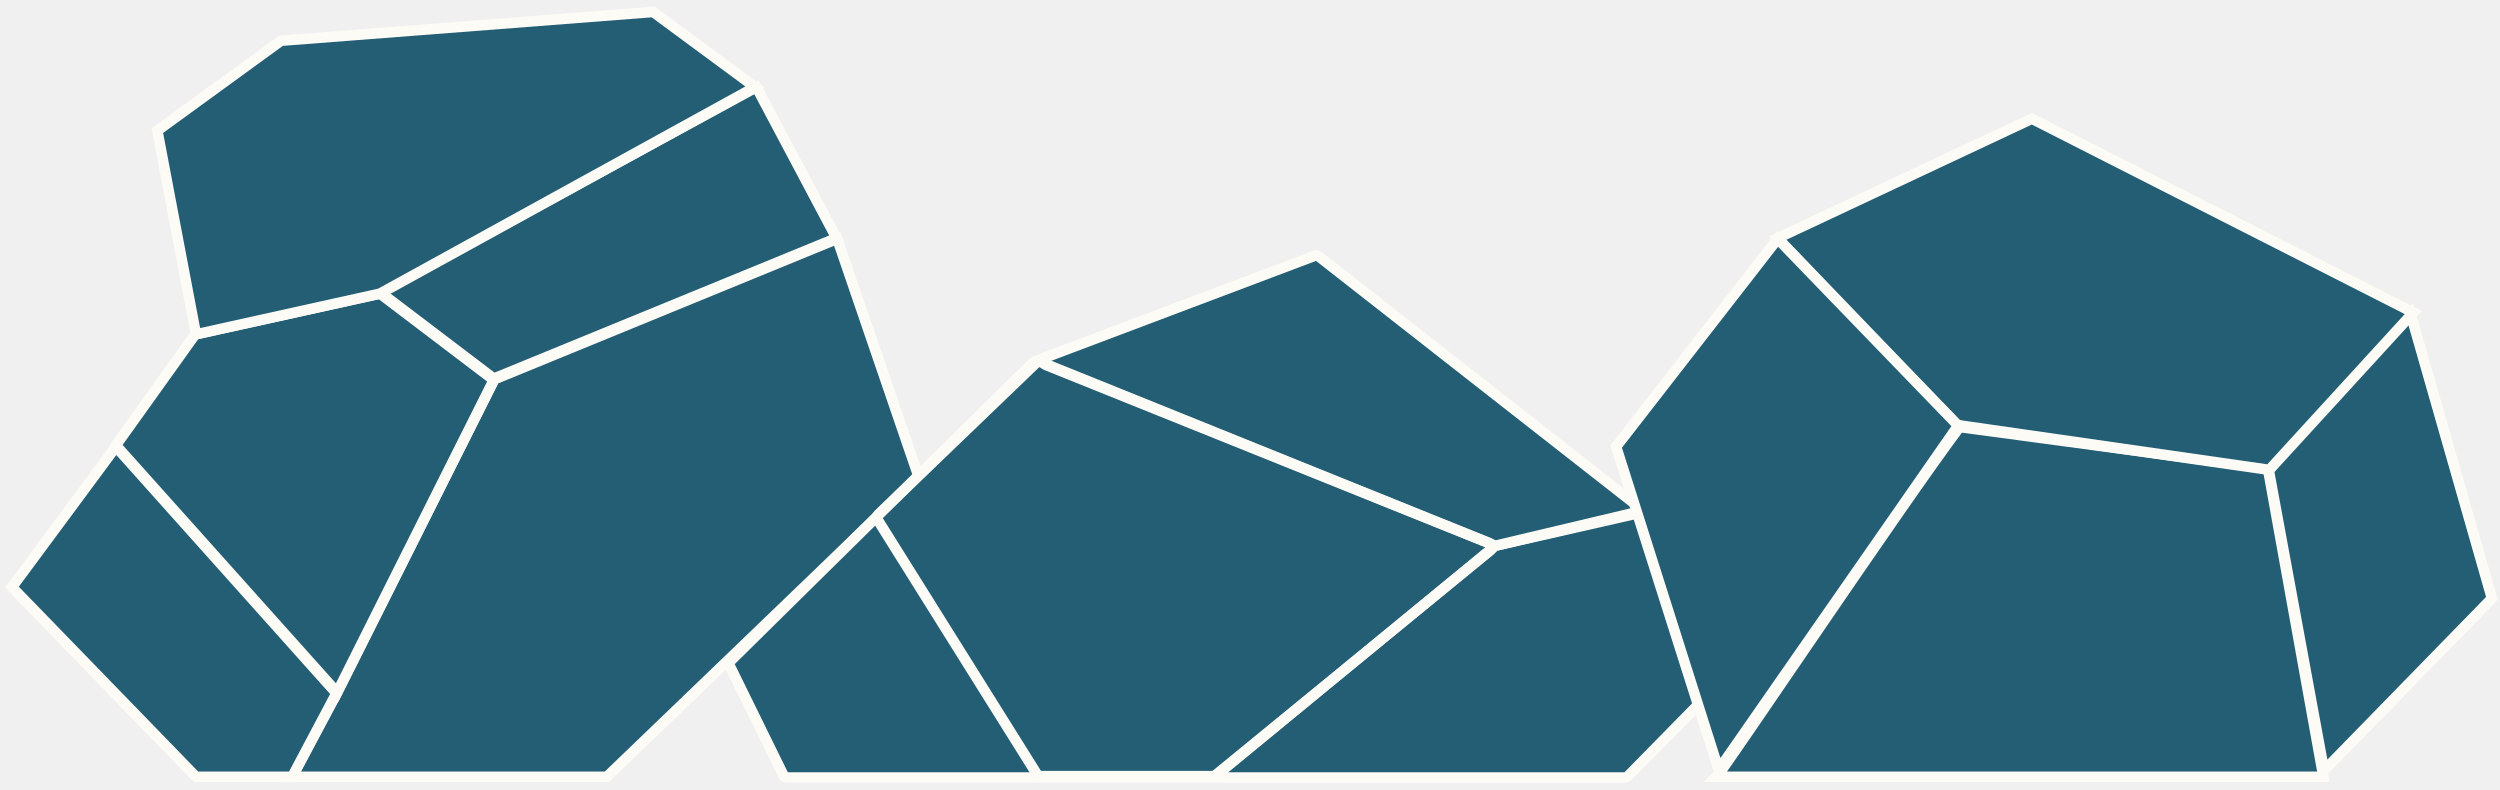
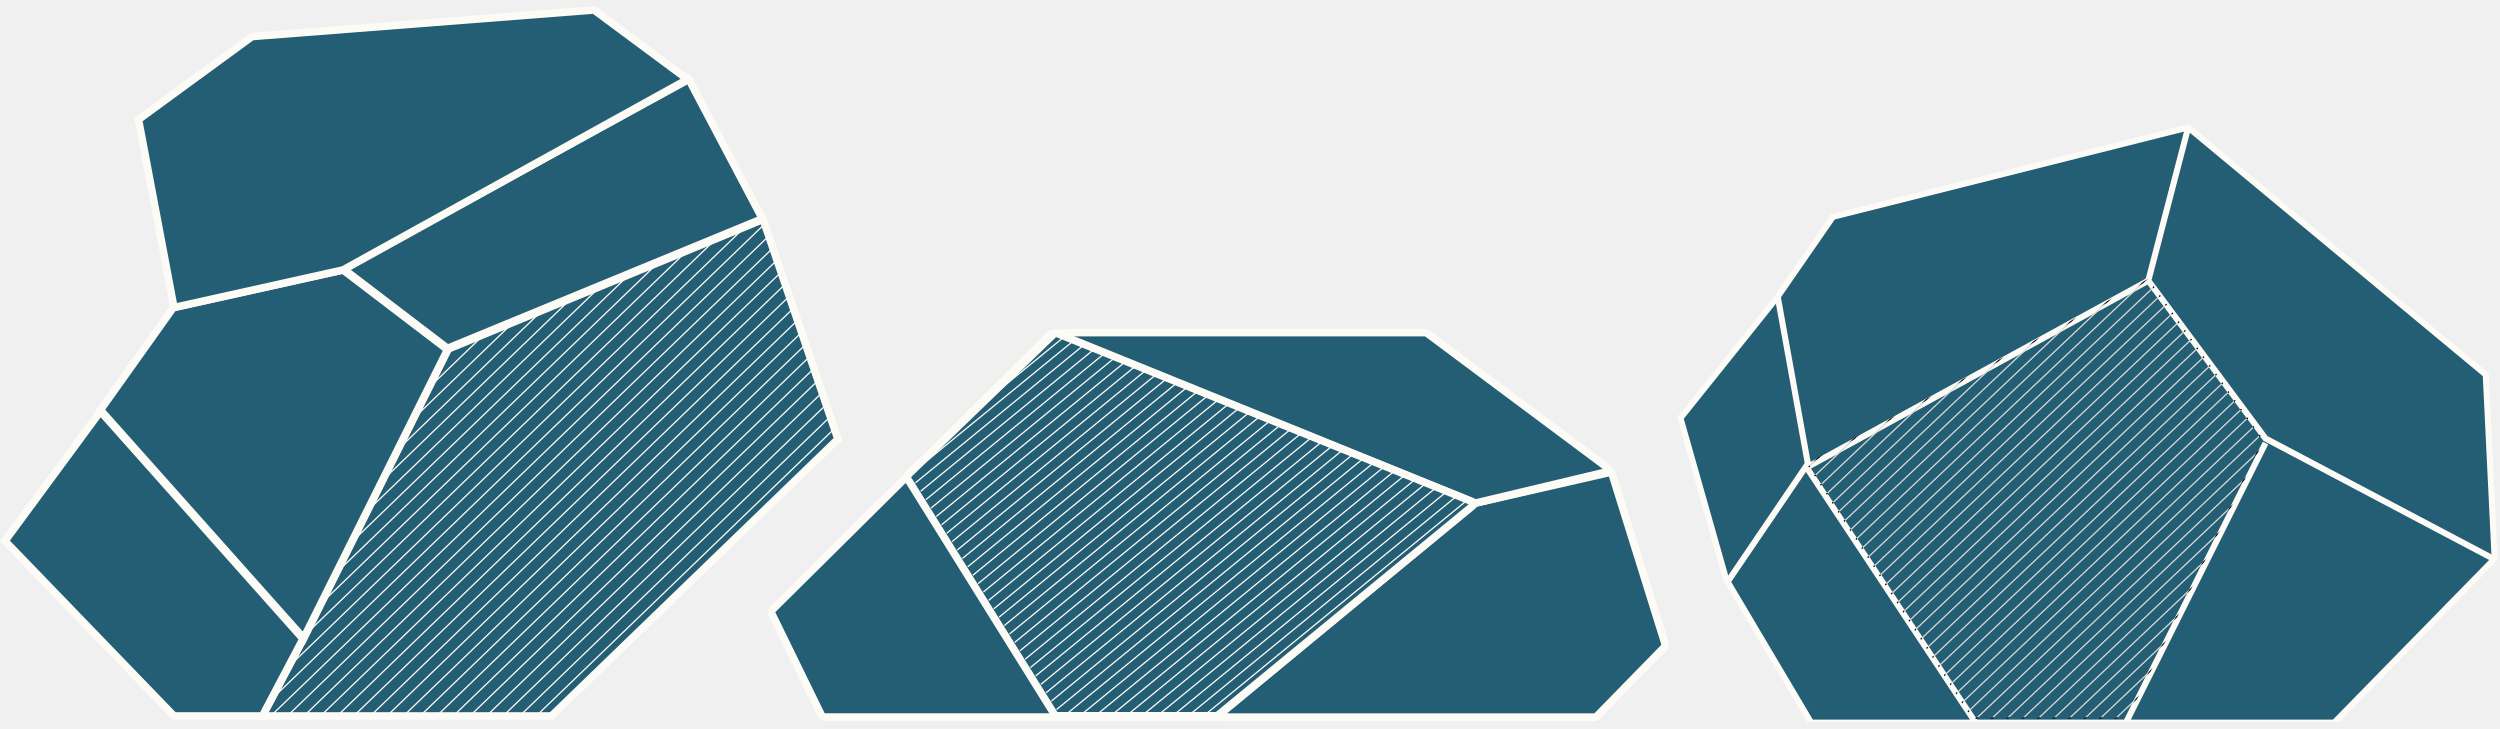
- <svg xmlns="http://www.w3.org/2000/svg" width="209" height="66" viewBox="0 0 209 66" fill="none">
-   <path d="M24.428 64.941L28.127 58.013L41.338 31.708L69.991 19.965L76.802 39.87L50.732 64.941H24.428Z" fill="#235E74" stroke="#FDFBF6" stroke-width="0.877" />
-   <path d="M1 49.088L9.69 37.345L28.127 57.954L24.427 64.941H16.384L1 49.088Z" fill="#235E74" stroke="#FDFBF6" stroke-width="0.877" />
-   <path d="M31.767 24.545L16.324 27.95L9.689 37.227L28.185 57.895L41.278 31.767L31.767 24.545Z" fill="#235E74" stroke="#FDFBF6" stroke-width="0.877" />
-   <path d="M41.279 31.65L31.768 24.427L63.239 7.283L69.933 19.906L41.279 31.65Z" fill="#235E74" stroke="#FDFBF6" stroke-width="0.877" />
-   <path d="M63.121 7.283L31.767 24.545L16.384 27.951L13.154 10.923L23.488 3.407L54.608 1L63.121 7.283Z" fill="#235E74" stroke="#FDFBF6" stroke-width="0.877" />
-   <path d="M61.002 55.656L65.492 64.804C65.55 64.924 65.673 65 65.806 65H135.784C135.877 65 135.966 64.963 136.032 64.897L142.179 58.75C142.271 58.658 142.305 58.522 142.266 58.397L137.429 42.909C137.408 42.842 137.367 42.782 137.312 42.738L110.308 21.496C110.212 21.421 110.083 21.4 109.968 21.443L86.502 30.214C86.456 30.231 86.414 30.258 86.379 30.293L61.071 55.252C60.963 55.358 60.935 55.521 61.002 55.656Z" fill="#235E74" stroke="#FDFBF6" stroke-width="0.877" />
-   <path d="M125.089 45.605L137.081 42.877C137.259 42.837 137.439 42.94 137.494 43.114L142.266 58.341C142.305 58.464 142.272 58.599 142.182 58.691L136.091 64.895C136.025 64.962 135.935 65 135.84 65H102.441C102.112 65 101.964 64.587 102.218 64.378L124.944 45.676C124.986 45.642 125.036 45.617 125.089 45.605Z" fill="#235E74" stroke="#FDFBF6" stroke-width="0.877" />
-   <path d="M87.442 30.517L124.904 45.582C124.971 45.609 125.045 45.615 125.116 45.598L136.687 42.856C136.973 42.788 137.054 42.42 136.822 42.239L110.249 21.437C110.153 21.362 110.024 21.342 109.909 21.385L87.449 29.864C87.15 29.977 87.146 30.398 87.442 30.517Z" fill="#235E74" stroke="#FDFBF6" stroke-width="0.877" />
-   <path d="M73.426 43.019L86.62 30.339C86.72 30.243 86.866 30.215 86.995 30.267L124.517 45.402C124.764 45.502 124.814 45.83 124.608 45.999L101.619 64.803C101.556 64.855 101.477 64.883 101.396 64.883H86.978C86.857 64.883 86.745 64.82 86.681 64.718L73.372 43.458C73.284 43.317 73.306 43.134 73.426 43.019Z" stroke="#FDFBF6" stroke-width="0.877" />
-   <path d="M163.82 35.701C158.927 42.218 144.115 64.331 143.504 64.941H194.234L189.596 39.165L163.82 35.701Z" fill="#235E74" stroke="#FDFBF6" stroke-width="0.877" />
-   <path d="M194.293 64.413L208.326 50.027L201.515 26.189L189.654 39.224L194.293 64.413Z" fill="#235E74" stroke="#FDFBF6" stroke-width="0.877" />
-   <path d="M163.584 35.525L189.712 39.282L201.749 26.13L169.866 9.925L148.611 19.906L163.584 35.525Z" fill="#235E74" stroke="#FDFBF6" stroke-width="0.877" />
-   <path d="M148.612 19.965L163.702 35.583L143.68 64.354L135.107 37.345L148.612 19.965Z" fill="#235E74" stroke="#FDFBF6" stroke-width="0.877" />
+ <svg xmlns="http://www.w3.org/2000/svg" width="206" height="60" viewBox="0 0 206 60" fill="none">
+   <g clip-path="url(#clip0_2917_2999)">
+     <mask id="mask0_2917_2999" style="mask-type:luminance" maskUnits="userSpaceOnUse" x="0" y="0" width="206" height="60">
+       <path d="M206 0.5H0V59.5H206V0.5Z" fill="white" />
+     </mask>
+     <g mask="url(#mask0_2917_2999)">
+       <path d="M151.032 17.866L180.306 10.5L204.826 30.871L205.559 46.034L192.338 59.547H163.444H149.237L142.235 47.736L138.469 34.452L146.482 24.445L151.032 17.866Z" fill="#235E74" stroke="#FDFBF6" stroke-width="0.5" />
+       <path d="M21.621 58.996L24.971 52.692L36.934 28.759L62.879 18.074L69.047 36.184L45.44 58.996H21.621Z" fill="#235E74" stroke="#FDFBF6" stroke-width="0.625" />
+       <path d="M0.406 44.575L8.275 33.891L24.97 52.642L21.62 58.999H14.336L0.406 44.575Z" fill="#235E74" stroke="#FDFBF6" stroke-width="0.625" />
+       <path d="M28.265 22.242L14.281 25.341L8.273 33.781L25.021 52.586L36.878 28.813L28.265 22.242Z" fill="#235E74" stroke="#FDFBF6" stroke-width="0.625" />
+       <path d="M36.875 28.705L28.262 22.134L56.76 6.535L62.821 18.021L36.875 28.705Z" fill="#235E74" stroke="#FDFBF6" stroke-width="0.625" />
+       <path d="M56.656 6.537L28.265 22.243L14.334 25.341L11.41 9.849L20.768 3.011L48.947 0.82L56.656 6.537Z" fill="#235E74" stroke="#FDFBF6" stroke-width="0.625" />
+       <path d="M63.572 50.517L67.7 58.967C67.736 59.041 67.81 59.087 67.891 59.087H131.365C131.422 59.087 131.476 59.064 131.516 59.024L137.158 53.355C137.214 53.299 137.234 53.216 137.211 53.141L132.803 38.96C132.79 38.916 132.764 38.879 132.728 38.852L117.527 27.503C117.491 27.476 117.446 27.461 117.4 27.461H86.72C86.664 27.461 86.611 27.483 86.571 27.523L63.614 50.271C63.549 50.336 63.532 50.435 63.572 50.517Z" fill="#235E74" stroke="#FDFBF6" stroke-width="0.625" />
+       <path d="M121.614 41.448L132.592 38.939C132.701 38.914 132.809 38.977 132.842 39.083L137.212 53.09C137.235 53.165 137.216 53.248 137.161 53.304L131.571 59.025C131.53 59.066 131.476 59.089 131.419 59.089H100.838C100.639 59.089 100.549 58.838 100.703 58.71L121.526 41.492C121.552 41.471 121.582 41.456 121.614 41.448Z" fill="#235E74" stroke="#FDFBF6" stroke-width="0.625" />
+       <path d="M87.813 27.818L121.503 41.431C121.543 41.447 121.589 41.451 121.632 41.441L132.34 38.891C132.515 38.849 132.562 38.62 132.417 38.512L117.581 27.448C117.545 27.421 117.5 27.406 117.455 27.406H87.893C87.659 27.406 87.596 27.73 87.813 27.818Z" fill="#235E74" stroke="#FDFBF6" stroke-width="0.625" />
+       <path d="M74.796 39.148L86.854 27.505C86.914 27.447 87.003 27.429 87.081 27.461L121.286 41.324C121.436 41.385 121.465 41.585 121.34 41.688L100.357 58.933C100.319 58.965 100.271 58.982 100.222 58.982H87.071C86.998 58.982 86.929 58.944 86.891 58.881L74.763 39.416C74.71 39.33 74.723 39.219 74.796 39.148Z" fill="#235E74" stroke="#FDFBF6" stroke-width="0.625" />
+       <mask id="mask1_2917_2999" style="mask-type:alpha" maskUnits="userSpaceOnUse" x="50" y="26" width="91" height="33">
+         <path fill-rule="evenodd" clip-rule="evenodd" d="M90.37 26.583L50.813 58.957L50.746 58.874L90.303 26.5L90.37 26.583ZM95.474 26.583L55.917 58.957L55.85 58.874L95.407 26.5L95.474 26.583ZM61.022 58.957L100.579 26.583L100.511 26.5L60.954 58.874L61.022 58.957ZM105.683 26.583L66.126 58.957L66.058 58.874L105.616 26.5L105.683 26.583ZM71.23 58.957L110.787 26.583L110.72 26.5L71.163 58.874L71.23 58.957ZM115.891 26.583L76.334 58.957L76.267 58.874L115.824 26.5L115.891 26.583ZM81.438 58.957L120.995 26.583L120.928 26.5L81.371 58.874L81.438 58.957ZM126.099 26.583L86.542 58.957L86.475 58.874L126.032 26.5L126.099 26.583ZM91.646 58.957L131.203 26.583L131.136 26.5L91.579 58.874L91.646 58.957ZM136.307 26.583L96.75 58.957L96.683 58.874L136.24 26.5L136.307 26.583ZM52.089 58.957L91.646 26.583L91.579 26.5L52.022 58.874L52.089 58.957ZM96.75 26.583L57.194 58.957L57.126 58.874L96.683 26.5L96.75 26.583ZM62.298 58.957L101.855 26.583L101.787 26.5L62.23 58.874L62.298 58.957ZM106.959 26.583L67.402 58.957L67.335 58.874L106.892 26.5L106.959 26.583ZM72.506 58.957L112.063 26.583L111.996 26.5L72.439 58.874L72.506 58.957ZM117.167 26.583L77.61 58.957L77.543 58.874L117.1 26.5L117.167 26.583ZM82.714 58.957L122.271 26.583L122.204 26.5L82.647 58.874L82.714 58.957ZM127.375 26.583L87.818 58.957L87.751 58.874L127.308 26.5L127.375 26.583ZM92.922 58.957L132.479 26.583L132.412 26.5L92.855 58.874L92.922 58.957ZM137.583 26.583L98.026 58.957L97.959 58.874L137.516 26.5L137.583 26.583ZM53.365 58.957L92.922 26.583L92.855 26.5L53.298 58.874L53.365 58.957ZM98.026 26.583L58.469 58.957L58.402 58.874L97.959 26.5L98.026 26.583ZM63.574 58.957L103.131 26.583L103.063 26.5L63.506 58.874L63.574 58.957ZM108.235 26.583L68.678 58.957L68.611 58.874L108.168 26.5L108.235 26.583ZM73.782 58.957L113.339 26.583L113.272 26.5L73.715 58.874L73.782 58.957ZM118.443 26.583L78.886 58.957L78.819 58.874L118.376 26.5L118.443 26.583ZM83.99 58.957L123.547 26.583L123.48 26.5L83.923 58.874L83.99 58.957ZM128.651 26.583L89.094 58.957L89.027 58.874L128.584 26.5L128.651 26.583ZM94.198 58.957L133.755 26.583L133.688 26.5L94.131 58.874L94.198 58.957ZM138.859 26.583L99.302 58.957L99.235 58.874L138.792 26.5L138.859 26.583ZM81.757 32.673L88.031 27.544L87.964 27.462L81.69 32.59L81.757 32.673ZM94.198 26.583L54.641 58.957L54.574 58.874L94.131 26.5L94.198 26.583ZM59.745 58.957L99.302 26.583L99.235 26.5L59.678 58.874L59.745 58.957ZM104.407 26.583L64.85 58.957L64.782 58.874L104.34 26.5L104.407 26.583ZM69.954 58.957L109.511 26.583L109.444 26.5L69.887 58.874L69.954 58.957ZM114.615 26.583L75.058 58.957L74.991 58.874L114.548 26.5L114.615 26.583ZM80.162 58.957L119.719 26.583L119.652 26.5L80.095 58.874L80.162 58.957ZM124.823 26.583L85.266 58.957L85.199 58.874L124.756 26.5L124.823 26.583ZM90.37 58.957L129.927 26.583L129.86 26.5L90.303 58.874L90.37 58.957ZM135.031 26.583L95.474 58.957L95.407 58.874L134.964 26.5L135.031 26.583ZM100.579 58.957L140.135 26.583L140.068 26.5L100.511 58.874L100.579 58.957Z" fill="black" />
+       </mask>
+       <g mask="url(#mask1_2917_2999)">
+         <path d="M75.027 39.149L87.309 27.289L121.975 41.339L100.654 58.862H87.309L75.027 39.149Z" fill="#FDFBF6" />
+       </g>
+       <path d="M180.306 10.5L177.02 23.124L186.676 36.128L205.434 46.034" stroke="#FDFBF6" stroke-width="0.5" />
+       <path d="M177.021 23.125L149.012 38.441L146.484 24.446" stroke="#FDFBF6" stroke-width="0.5" />
+       <mask id="mask2_2917_2999" style="mask-type:alpha" maskUnits="userSpaceOnUse" x="-3" y="15" width="108" height="47">
+         <path fill-rule="evenodd" clip-rule="evenodd" d="M49.266 60.766L91.831 19.745L91.757 19.668L49.193 60.689L49.266 60.766ZM100.74 20.382L58.176 61.403L58.102 61.326L100.667 20.305L100.74 20.382ZM2.172 57.396L44.737 16.375L44.663 16.298L2.099 57.319L2.172 57.396ZM-2.919 57.032L39.646 16.011L39.572 15.934L-2.992 56.955L-2.919 57.032ZM49.828 16.739L7.264 57.76L7.19 57.683L49.755 16.662L49.828 16.739ZM12.355 58.125L54.919 17.104L54.846 17.026L12.281 58.047L12.355 58.125ZM60.01 17.468L17.446 58.489L17.372 58.412L59.937 17.391L60.01 17.468ZM22.538 58.853L65.102 17.832L65.028 17.755L22.464 58.776L22.538 58.853ZM70.193 18.197L27.629 59.218L27.555 59.14L70.12 18.119L70.193 18.197ZM32.72 59.582L75.284 18.561L75.211 18.484L32.646 59.505L32.72 59.582ZM80.376 18.925L37.811 59.946L37.737 59.869L80.302 18.848L80.376 18.925ZM42.902 60.31L85.467 19.29L85.393 19.212L42.829 60.233L42.902 60.31ZM90.558 19.654L47.994 60.675L47.92 60.598L90.484 19.577L90.558 19.654ZM53.085 61.039L95.65 20.018L95.576 19.941L53.011 60.962L53.085 61.039ZM-1.646 57.123L40.919 16.102L40.845 16.025L-1.719 57.046L-1.646 57.123ZM46.01 16.466L3.445 57.487L3.372 57.41L45.936 16.389L46.01 16.466ZM8.536 57.852L51.101 16.83L51.027 16.753L8.463 57.774L8.536 57.852ZM56.192 17.195L13.628 58.216L13.554 58.139L56.119 17.117L56.192 17.195ZM18.719 58.58L61.283 17.559L61.209 17.482L18.645 58.503L18.719 58.58ZM66.374 17.923L23.81 58.944L23.736 58.867L66.301 17.846L66.374 17.923ZM28.902 59.309L71.466 18.288L71.393 18.21L28.828 59.232L28.902 59.309ZM76.557 18.652L33.993 59.673L33.919 59.596L76.484 18.575L76.557 18.652ZM39.084 60.037L81.648 19.016L81.575 18.939L39.01 59.96L39.084 60.037ZM86.74 19.381L44.175 60.401L44.102 60.324L86.666 19.303L86.74 19.381ZM96.922 20.109L54.358 61.13L54.284 61.053L96.849 20.032L96.922 20.109ZM59.449 61.494L102.014 20.473L101.94 20.396L59.375 61.417L59.449 61.494ZM42.191 16.193L-0.373 57.214L-0.447 57.137L42.118 16.116L42.191 16.193ZM4.718 57.578L47.283 16.557L47.209 16.48L4.645 57.501L4.718 57.578ZM52.374 16.921L9.809 57.943L9.736 57.865L52.3 16.844L52.374 16.921ZM14.901 58.307L57.465 17.286L57.392 17.209L14.827 58.23L14.901 58.307ZM62.556 17.65L19.992 58.671L19.918 58.594L62.483 17.573L62.556 17.65ZM25.083 59.035L67.647 18.014L67.574 17.937L25.009 58.958L25.083 59.035ZM72.739 18.379L30.174 59.4L30.101 59.323L72.665 18.302L72.739 18.379ZM35.266 59.764L77.83 18.743L77.757 18.666L35.192 59.687L35.266 59.764ZM82.921 19.107L40.357 60.128L40.283 60.051L82.847 19.03L82.921 19.107ZM45.448 60.493L88.013 19.471L87.939 19.394L45.374 60.416L45.448 60.493ZM93.104 19.836L50.539 60.857L50.466 60.78L93.03 19.759L93.104 19.836ZM55.63 61.221L98.195 20.2L98.121 20.123L55.556 61.144L55.63 61.221ZM103.286 20.564L60.722 61.586L60.648 61.508L103.213 20.487L103.286 20.564ZM0.899 57.305L43.464 16.284L43.39 16.207L0.826 57.228L0.899 57.305ZM48.555 16.648L5.991 57.669L5.917 57.592L48.482 16.571L48.555 16.648ZM11.082 58.033L53.646 17.012L53.573 16.935L11.008 57.956L11.082 58.033ZM58.738 17.377L16.173 58.398L16.1 58.321L58.664 17.3L58.738 17.377ZM21.265 58.762L63.829 17.741L63.756 17.664L21.191 58.685L21.265 58.762ZM68.92 18.105L26.356 59.126L26.282 59.049L68.847 18.028L68.92 18.105ZM31.447 59.491L74.011 18.47L73.938 18.392L31.373 59.414L31.447 59.491ZM79.103 18.834L36.538 59.855L36.465 59.778L79.029 18.757L79.103 18.834ZM41.63 60.219L84.194 19.198L84.12 19.121L41.556 60.142L41.63 60.219ZM89.285 19.563L46.721 60.584L46.647 60.507L89.212 19.485L89.285 19.563ZM51.812 60.948L94.377 19.927L94.303 19.85L51.739 60.871L51.812 60.948ZM99.468 20.291L56.903 61.312L56.829 61.235L99.394 20.214L99.468 20.291ZM61.994 61.677L104.559 20.655L104.485 20.578L61.92 61.599L61.994 61.677Z" fill="black" />
+       </mask>
+       <g mask="url(#mask2_2917_2999)">
+         <path d="M21.832 59L25.182 52.696L37.144 28.763L63.09 18.078L69.258 36.188L45.651 59H21.832Z" fill="#FDFBF6" />
+       </g>
+       <path d="M175.125 59.651L186.677 36.512" stroke="#FDFBF6" stroke-width="0.5" />
+       <path d="M142.391 47.89L148.811 38.441L162.79 59.549" stroke="#FDFBF6" stroke-width="0.5" />
+       <mask id="mask3_2917_2999" style="mask-type:alpha" maskUnits="userSpaceOnUse" x="125" y="22" width="90" height="38">
+         <path fill-rule="evenodd" clip-rule="evenodd" d="M165.016 22.23L125.459 59.637L125.387 59.559L164.944 22.152L165.016 22.23ZM170.12 22.23L130.563 59.637L130.491 59.559L170.048 22.152L170.12 22.23ZM135.667 59.637L175.224 22.23L175.152 22.152L135.595 59.559L135.667 59.637ZM180.328 22.23L140.771 59.637L140.699 59.559L180.256 22.152L180.328 22.23ZM145.876 59.637L185.433 22.23L185.36 22.152L145.803 59.559L145.876 59.637ZM190.537 22.23L150.98 59.637L150.907 59.559L190.464 22.152L190.537 22.23ZM156.084 59.637L195.641 22.23L195.568 22.152L156.012 59.559L156.084 59.637ZM200.745 22.23L161.188 59.637L161.116 59.559L200.673 22.152L200.745 22.23ZM166.292 59.637L205.849 22.23L205.777 22.152L166.22 59.559L166.292 59.637ZM210.953 22.23L171.396 59.637L171.324 59.559L210.881 22.152L210.953 22.23ZM126.735 59.637L166.292 22.23L166.22 22.152L126.663 59.559L126.735 59.637ZM171.396 22.23L131.839 59.637L131.767 59.559L171.324 22.152L171.396 22.23ZM136.943 59.637L176.5 22.23L176.428 22.152L136.871 59.559L136.943 59.637ZM181.604 22.23L142.047 59.637L141.975 59.559L181.532 22.152L181.604 22.23ZM147.152 59.637L186.709 22.23L186.636 22.152L147.079 59.559L147.152 59.637ZM191.813 22.23L152.256 59.637L152.183 59.559L191.74 22.152L191.813 22.23ZM157.36 59.637L196.917 22.23L196.845 22.152L157.288 59.559L157.36 59.637ZM202.021 22.23L162.464 59.637L162.392 59.559L201.949 22.152L202.021 22.23ZM167.568 59.637L207.125 22.23L207.053 22.152L167.496 59.559L167.568 59.637ZM212.229 22.23L172.672 59.637L172.6 59.559L212.157 22.152L212.229 22.23ZM128.011 59.637L167.568 22.23L167.496 22.152L127.939 59.559L128.011 59.637ZM172.672 22.23L133.115 59.637L133.043 59.559L172.6 22.152L172.672 22.23ZM138.219 59.637L177.776 22.23L177.704 22.152L138.147 59.559L138.219 59.637ZM182.88 22.23L143.324 59.637L143.251 59.559L182.808 22.152L182.88 22.23ZM148.428 59.637L187.985 22.23L187.912 22.152L148.355 59.559L148.428 59.637ZM193.089 22.23L153.532 59.637L153.459 59.559L193.016 22.152L193.089 22.23ZM158.636 59.637L198.193 22.23L198.121 22.152L158.564 59.559L158.636 59.637ZM203.297 22.23L163.74 59.637L163.668 59.559L203.225 22.152L203.297 22.23ZM168.844 59.637L208.401 22.23L208.329 22.152L168.772 59.559L168.844 59.637ZM213.505 22.23L173.948 59.637L173.876 59.559L213.433 22.152L213.505 22.23ZM156.403 29.267L162.677 23.341L162.604 23.263L156.331 29.189L156.403 29.267ZM168.844 22.23L129.287 59.637L129.215 59.559L168.772 22.152L168.844 22.23ZM134.391 59.637L173.948 22.23L173.876 22.152L134.319 59.559L134.391 59.637ZM179.052 22.23L139.495 59.637L139.423 59.559L178.98 22.152L179.052 22.23ZM144.6 59.637L184.157 22.23L184.084 22.152L144.527 59.559L144.6 59.637ZM189.261 22.23L149.704 59.637L149.631 59.559L189.188 22.152L189.261 22.23ZM154.808 59.637L194.365 22.23L194.292 22.152L154.735 59.559L154.808 59.637ZM199.469 22.23L159.912 59.637L159.84 59.559L199.397 22.152L199.469 22.23ZM165.016 59.637L204.573 22.23L204.501 22.152L164.944 59.559L165.016 59.637ZM209.677 22.23L170.12 59.637L170.048 59.559L209.605 22.152L209.677 22.23ZM175.224 59.637L214.781 22.23L214.709 22.152L175.152 59.559L175.224 59.637Z" fill="black" />
+       </mask>
+       <g mask="url(#mask3_2917_2999)">
+         <path d="M148.941 38.223L177.014 23.051L186.478 36.3L175.26 59.164H162.552L148.941 38.223Z" fill="#D9D9D9" stroke="black" stroke-width="0.125" />
+       </g>
+     </g>
+   </g>
+   <defs>
+     <clipPath id="clip0_2917_2999">
+       <rect width="206" height="59" fill="white" transform="translate(0 0.5)" />
+     </clipPath>
+   </defs>
</svg>
